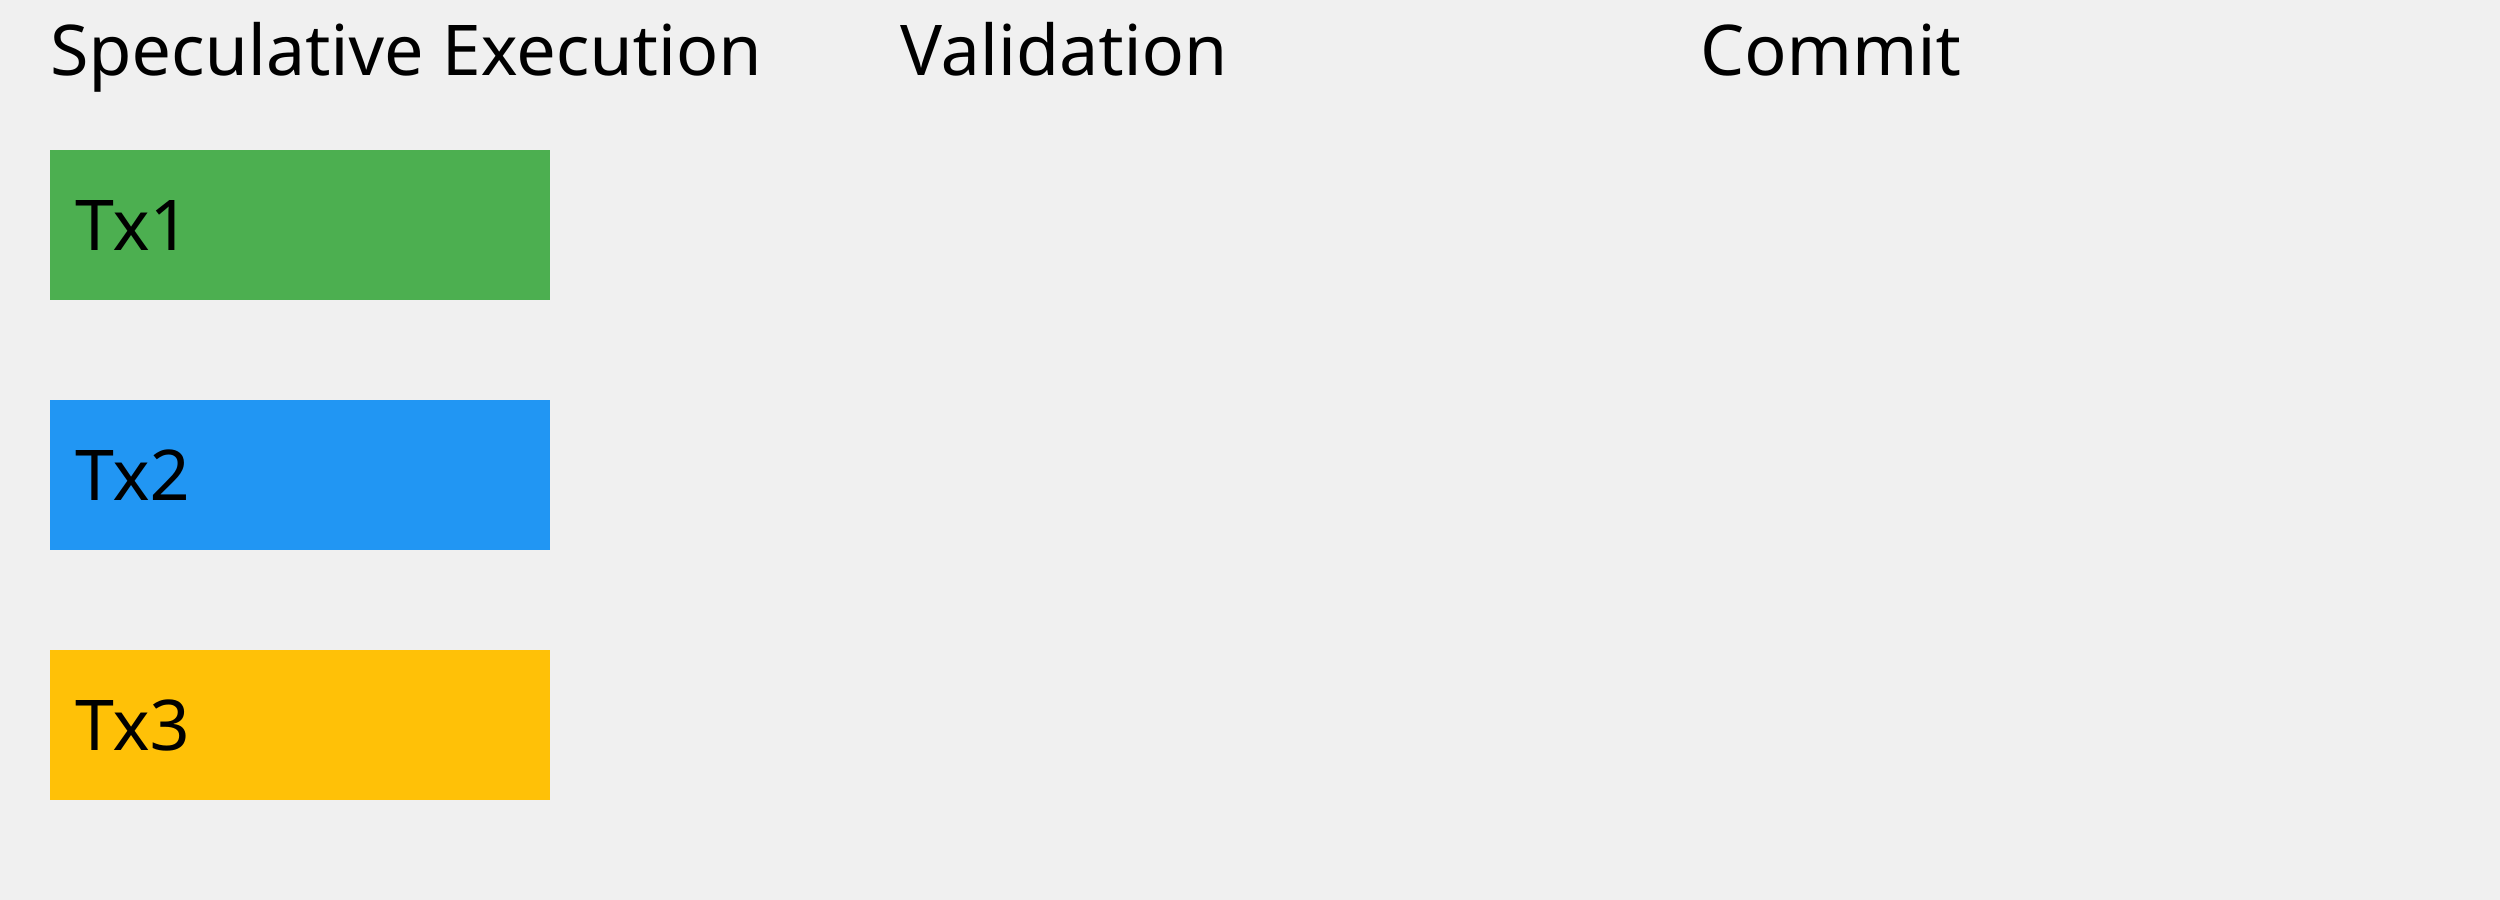
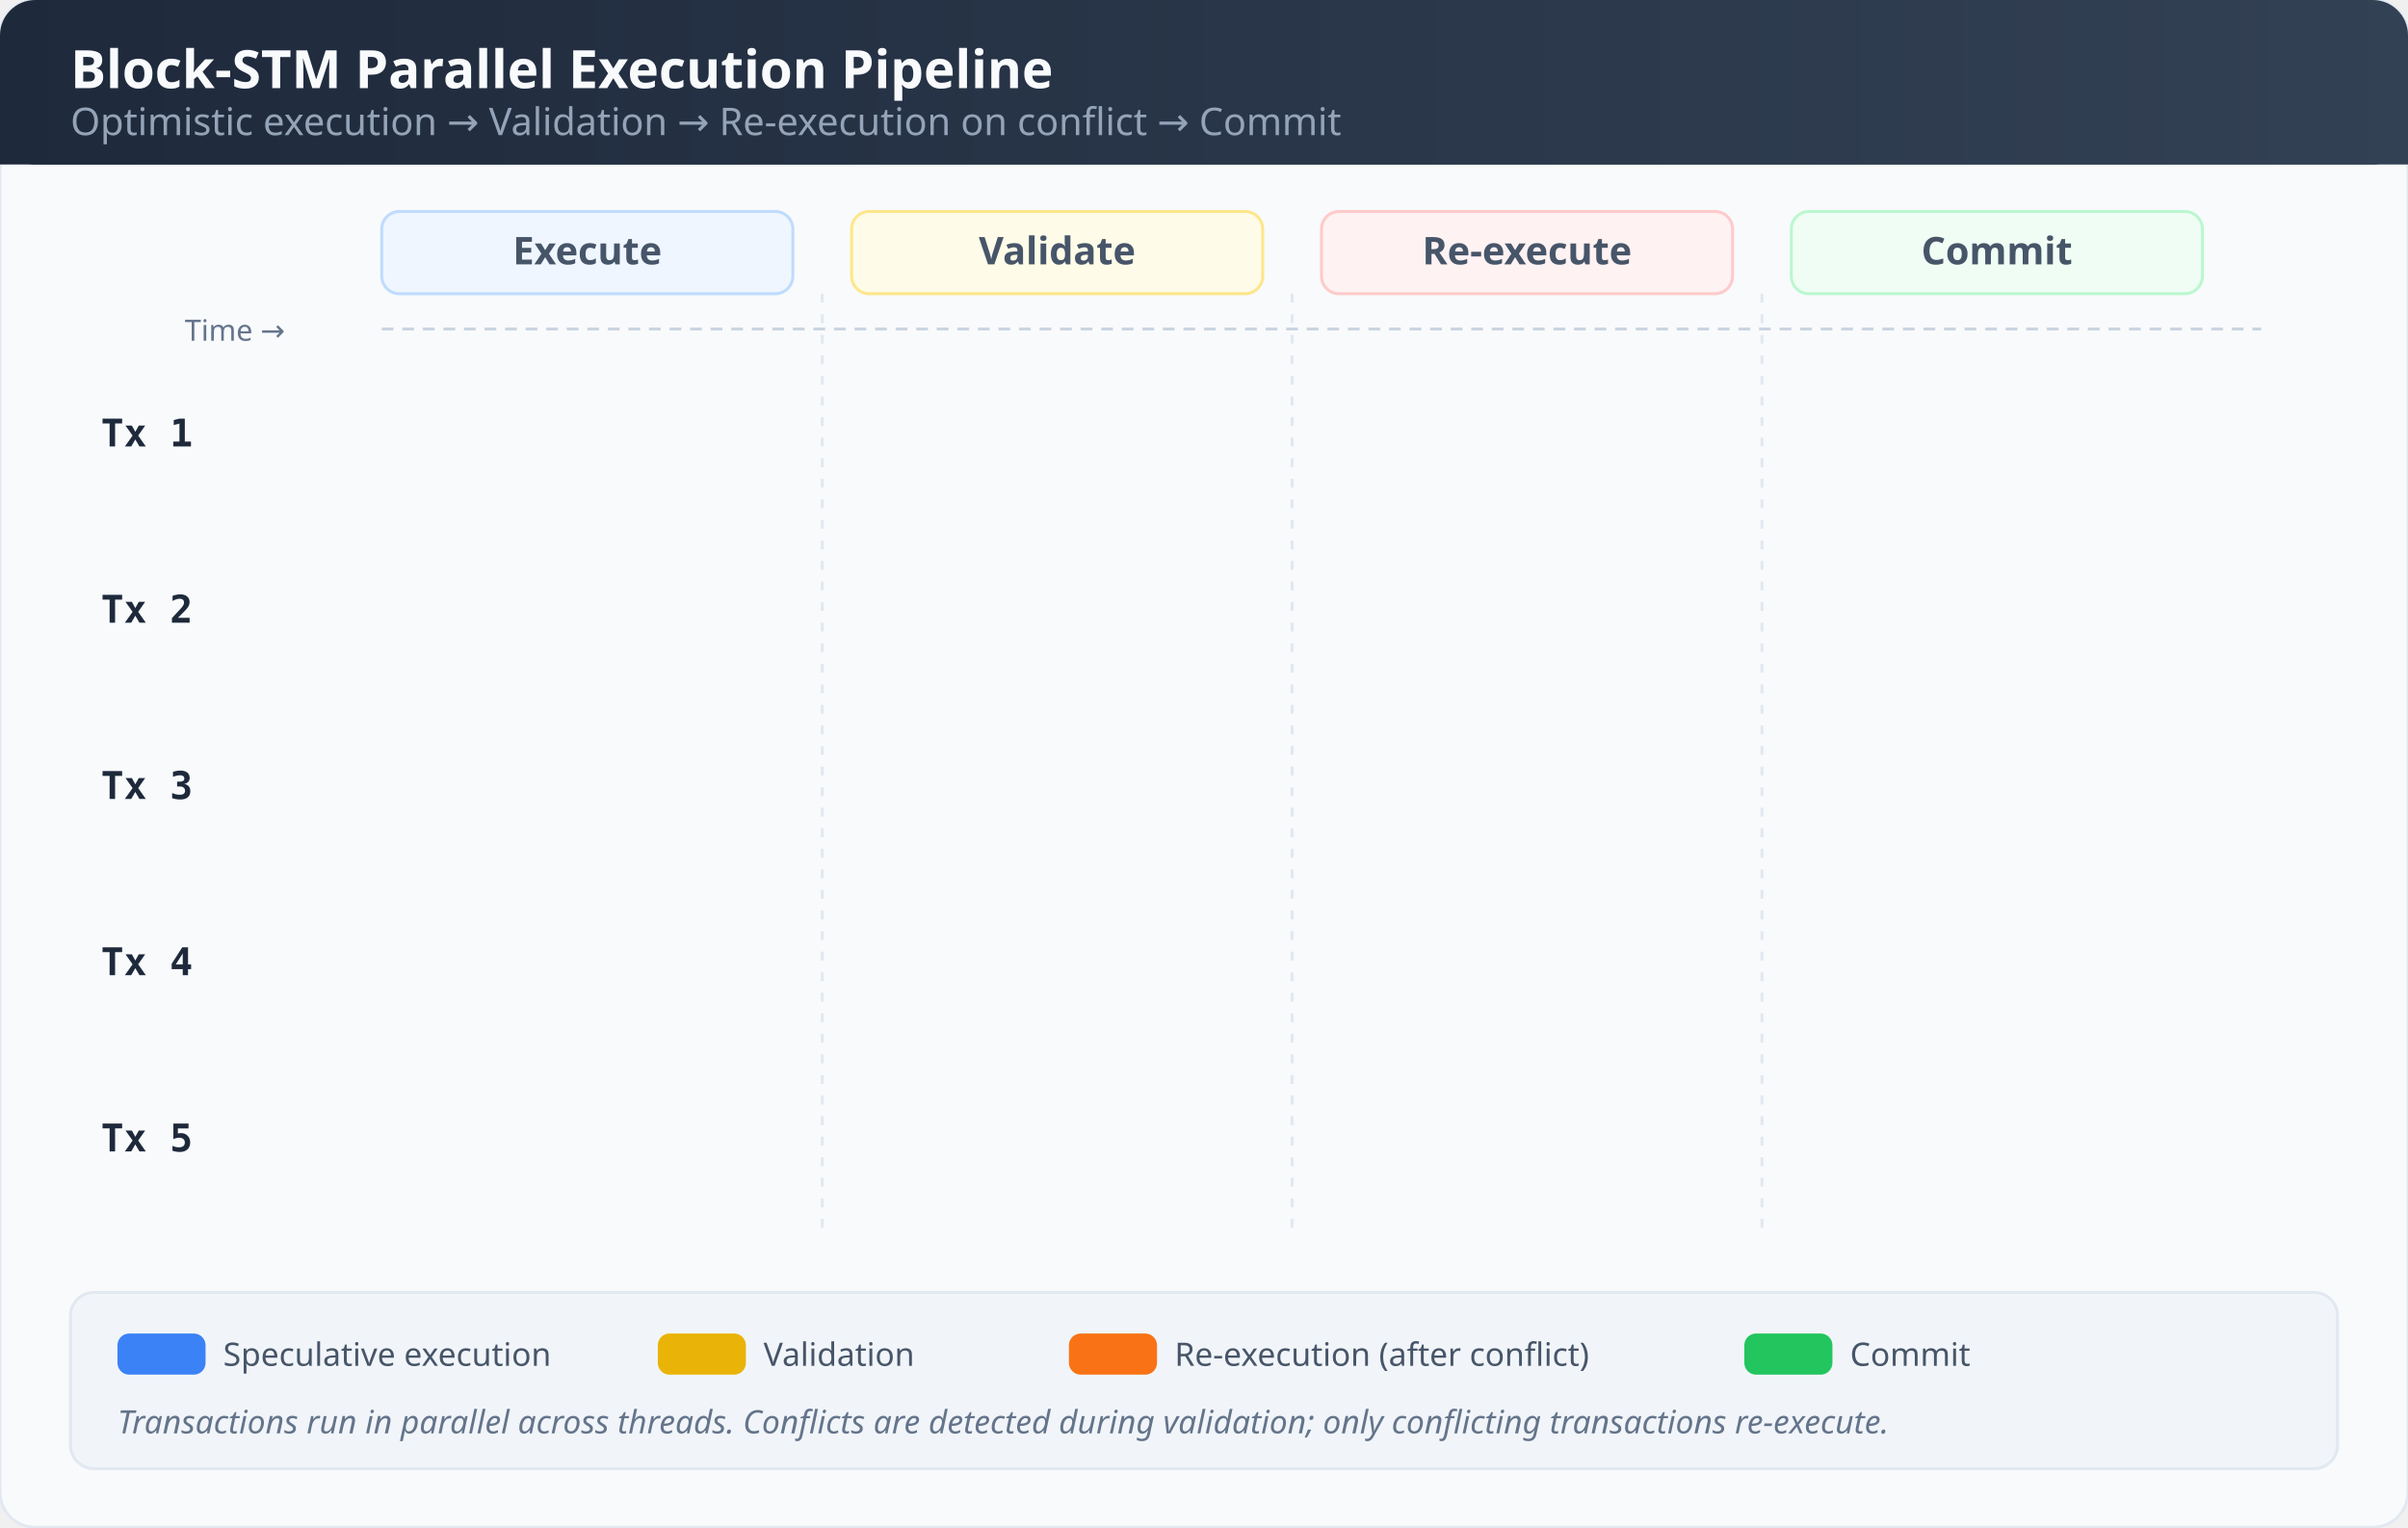
- <svg xmlns="http://www.w3.org/2000/svg" width="500" height="180">
+ <svg xmlns="http://www.w3.org/2000/svg" viewBox="0 0 820 520" width="820" height="520">
+   <defs>
+     <marker id="arrowhead" markerWidth="8" markerHeight="6" refX="8" refY="3" orient="auto">
+       <polygon points="0 0, 8 3, 0 6" fill="#64748b" />
+     </marker>
+     <linearGradient id="headerGrad" x1="0" y1="0" x2="1" y2="0">
+       <stop offset="0%" stop-color="#1e293b" />
+       <stop offset="100%" stop-color="#334155" />
+     </linearGradient>
+     <linearGradient id="commitGrad" x1="0" y1="0" x2="0" y2="1">
+       <stop offset="0%" stop-color="#22c55e" />
+       <stop offset="100%" stop-color="#16a34a" />
+     </linearGradient>
+     <filter id="shadow" x="-4%" y="-4%" width="108%" height="116%">
+       <feDropShadow dx="0" dy="2" stdDeviation="3" flood-opacity="0.12" />
+     </filter>
+   </defs>
  <style>
-     .label { font: 14px sans-serif; }
+     @keyframes fadeIn { from { opacity: 0; } to { opacity: 1; } }
+     @keyframes pulse { 0%,100% { opacity: 1; } 50% { opacity: 0.6; } }
+ 
+     .title     { font: bold 18px 'Segoe UI', system-ui, sans-serif; fill: #f8fafc; }
+     .subtitle  { font: 13px 'Segoe UI', system-ui, sans-serif; fill: #94a3b8; }
+     .colHead   { font: bold 13px 'Segoe UI', system-ui, sans-serif; fill: #475569; text-anchor: middle; }
+     .txLabel   { font: bold 12px 'Segoe UI Mono', 'SF Mono', monospace; fill: #fff; text-anchor: middle; dominant-baseline: central; }
+     .stageLabel{ font: 11px 'Segoe UI', system-ui, sans-serif; fill: #94a3b8; text-anchor: middle; }
+     .timeLabel { font: 10px 'Segoe UI', system-ui, sans-serif; fill: #64748b; text-anchor: middle; }
+     .legend    { font: 11px 'Segoe UI', system-ui, sans-serif; fill: #475569; }
+     .conflictX { font: bold 16px 'Segoe UI', system-ui, sans-serif; fill: #ef4444; text-anchor: middle; dominant-baseline: central; }
+     .note      { font: italic 11px 'Segoe UI', system-ui, sans-serif; fill: #64748b; }
  </style>
-   <text x="10" y="15" class="label">Speculative Execution</text>
-   <text x="180" y="15" class="label">Validation</text>
-   <text x="340" y="15" class="label">Commit</text>
-   <rect id="tx1" x="10" y="30" width="100" height="30" fill="#4CAF50">
-     <animate attributeName="x" values="10;180;340" keyTimes="0;0.5;1" dur="6s" fill="freeze" />
-   </rect>
-   <text x="15" y="50" class="label">Tx1</text>
-   <rect id="tx2" x="10" y="80" width="100" height="30" fill="#2196F3">
-     <animate attributeName="x" values="10;180;10;180;340" keyTimes="0;0.33;0.40;0.73;1" dur="6s" fill="freeze" />
-     <animate attributeName="fill" values="#2196F3;#2196F3;#f44336;#f44336;#2196F3" keyTimes="0;0.33;0.40;0.73;1" dur="6s" fill="freeze" />
-   </rect>
-   <text x="15" y="100" class="label">Tx2</text>
-   <rect id="tx3" x="10" y="130" width="100" height="30" fill="#FFC107">
-     <animate attributeName="x" values="10;180;340" keyTimes="0;0.5;1" dur="6s" fill="freeze" />
-   </rect>
-   <text x="15" y="150" class="label">Tx3</text>
+   <rect width="820" height="520" rx="12" fill="#f8fafc" stroke="#e2e8f0" stroke-width="1" />
+   <rect width="820" height="56" rx="12" fill="url(#headerGrad)" />
+   <rect y="44" width="820" height="12" fill="url(#headerGrad)" />
+   <text x="24" y="30" class="title">Block-STM  Parallel Execution Pipeline</text>
+   <text x="24" y="46" class="subtitle">Optimistic execution → Validation → Re-execution on conflict → Commit</text>
+   <g transform="translate(0,72)">
+     <rect x="130" y="0" width="140" height="28" rx="6" fill="#eff6ff" stroke="#bfdbfe" stroke-width="1" />
+     <text x="200" y="18" class="colHead" fill="#2563eb">Execute</text>
+     <rect x="290" y="0" width="140" height="28" rx="6" fill="#fefce8" stroke="#fde68a" stroke-width="1" />
+     <text x="360" y="18" class="colHead" fill="#a16207">Validate</text>
+     <rect x="450" y="0" width="140" height="28" rx="6" fill="#fef2f2" stroke="#fecaca" stroke-width="1" />
+     <text x="520" y="18" class="colHead" fill="#dc2626">Re-execute</text>
+     <rect x="610" y="0" width="140" height="28" rx="6" fill="#f0fdf4" stroke="#bbf7d0" stroke-width="1" />
+     <text x="680" y="18" class="colHead" fill="#16a34a">Commit</text>
+   </g>
+   <line x1="130" y1="112" x2="770" y2="112" stroke="#cbd5e1" stroke-width="1" stroke-dasharray="4,3" />
+   <text x="80" y="116" class="timeLabel">Time →</text>
+   <g>
+     <text x="50" y="152" font-size="13" font-family="'Segoe UI Mono', monospace" font-weight="bold" fill="#1e293b" text-anchor="middle">Tx 1</text>
+     <rect x="140" y="136" rx="6" ry="6" width="0" height="30" fill="#3b82f6" filter="url(#shadow)">
+       <animate attributeName="width" values="0;120" begin="0.3s" dur="0.6s" fill="freeze" />
+     </rect>
+     <text x="200" y="152" class="txLabel" opacity="0">
+       <animate attributeName="opacity" values="0;1" begin="0.6s" dur="0.3s" fill="freeze" />
+       exec
+     </text>
+     <rect x="290" y="136" rx="6" ry="6" width="0" height="30" fill="#eab308" filter="url(#shadow)">
+       <animate attributeName="width" values="0;100" begin="1.2s" dur="0.5s" fill="freeze" />
+     </rect>
+     <text x="340" y="152" class="txLabel" opacity="0">
+       <animate attributeName="opacity" values="0;1" begin="1.5s" dur="0.3s" fill="freeze" />
+       valid ✓
+     </text>
+     <rect x="620" y="136" rx="6" ry="6" width="0" height="30" fill="url(#commitGrad)" filter="url(#shadow)">
+       <animate attributeName="width" values="0;120" begin="2.0s" dur="0.5s" fill="freeze" />
+     </rect>
+     <text x="680" y="152" class="txLabel" opacity="0">
+       <animate attributeName="opacity" values="0;1" begin="2.3s" dur="0.3s" fill="freeze" />
+       commit
+     </text>
+   </g>
+   <g>
+     <text x="50" y="212" font-size="13" font-family="'Segoe UI Mono', monospace" font-weight="bold" fill="#1e293b" text-anchor="middle">Tx 2</text>
+     <rect x="160" y="196" rx="6" ry="6" width="0" height="30" fill="#3b82f6" filter="url(#shadow)">
+       <animate attributeName="width" values="0;120" begin="0.5s" dur="0.6s" fill="freeze" />
+     </rect>
+     <text x="220" y="212" class="txLabel" opacity="0">
+       <animate attributeName="opacity" values="0;1" begin="0.8s" dur="0.3s" fill="freeze" />
+       exec
+     </text>
+     <rect x="300" y="196" rx="6" ry="6" width="0" height="30" fill="#fbbf24" filter="url(#shadow)">
+       <animate attributeName="width" values="0;100" begin="1.4s" dur="0.5s" fill="freeze" />
+     </rect>
+     <text x="350" y="212" class="txLabel" opacity="0" fill="#fff">
+       <animate attributeName="opacity" values="0;1" begin="1.7s" dur="0.3s" fill="freeze" />
+       conflict
+     </text>
+     <text x="410" y="212" class="conflictX" opacity="0">
+       <animate attributeName="opacity" values="0;1;1;0.4;1" begin="1.9s" dur="1s" fill="freeze" />
+       ✗
+     </text>
+     <rect x="460" y="196" rx="6" ry="6" width="0" height="30" fill="#f97316" filter="url(#shadow)">
+       <animate attributeName="width" values="0;120" begin="2.8s" dur="0.6s" fill="freeze" />
+     </rect>
+     <text x="520" y="212" class="txLabel" opacity="0">
+       <animate attributeName="opacity" values="0;1" begin="3.1s" dur="0.3s" fill="freeze" />
+       re-exec
+     </text>
+     <rect x="620" y="196" rx="6" ry="6" width="0" height="30" fill="url(#commitGrad)" filter="url(#shadow)">
+       <animate attributeName="width" values="0;120" begin="3.8s" dur="0.5s" fill="freeze" />
+     </rect>
+     <text x="680" y="212" class="txLabel" opacity="0">
+       <animate attributeName="opacity" values="0;1" begin="4.1s" dur="0.3s" fill="freeze" />
+       commit
+     </text>
+   </g>
+   <g>
+     <text x="50" y="272" font-size="13" font-family="'Segoe UI Mono', monospace" font-weight="bold" fill="#1e293b" text-anchor="middle">Tx 3</text>
+     <rect x="140" y="256" rx="6" ry="6" width="0" height="30" fill="#3b82f6" filter="url(#shadow)">
+       <animate attributeName="width" values="0;120" begin="0.4s" dur="0.6s" fill="freeze" />
+     </rect>
+     <text x="200" y="272" class="txLabel" opacity="0">
+       <animate attributeName="opacity" values="0;1" begin="0.7s" dur="0.3s" fill="freeze" />
+       exec
+     </text>
+     <rect x="290" y="256" rx="6" ry="6" width="0" height="30" fill="#eab308" filter="url(#shadow)">
+       <animate attributeName="width" values="0;100" begin="1.3s" dur="0.5s" fill="freeze" />
+     </rect>
+     <text x="340" y="272" class="txLabel" opacity="0">
+       <animate attributeName="opacity" values="0;1" begin="1.6s" dur="0.3s" fill="freeze" />
+       valid ✓
+     </text>
+     <rect x="620" y="256" rx="6" ry="6" width="0" height="30" fill="url(#commitGrad)" filter="url(#shadow)">
+       <animate attributeName="width" values="0;120" begin="2.2s" dur="0.5s" fill="freeze" />
+     </rect>
+     <text x="680" y="272" class="txLabel" opacity="0">
+       <animate attributeName="opacity" values="0;1" begin="2.5s" dur="0.3s" fill="freeze" />
+       commit
+     </text>
+   </g>
+   <g>
+     <text x="50" y="332" font-size="13" font-family="'Segoe UI Mono', monospace" font-weight="bold" fill="#1e293b" text-anchor="middle">Tx 4</text>
+     <rect x="180" y="316" rx="6" ry="6" width="0" height="30" fill="#3b82f6" filter="url(#shadow)">
+       <animate attributeName="width" values="0;100" begin="0.6s" dur="0.5s" fill="freeze" />
+     </rect>
+     <text x="230" y="332" class="txLabel" opacity="0">
+       <animate attributeName="opacity" values="0;1" begin="0.9s" dur="0.3s" fill="freeze" />
+       exec
+     </text>
+     <rect x="310" y="316" rx="6" ry="6" width="0" height="30" fill="#eab308" filter="url(#shadow)">
+       <animate attributeName="width" values="0;80" begin="1.5s" dur="0.5s" fill="freeze" />
+     </rect>
+     <text x="350" y="332" class="txLabel" opacity="0">
+       <animate attributeName="opacity" values="0;1" begin="1.8s" dur="0.3s" fill="freeze" />
+       valid ✓
+     </text>
+     <rect x="620" y="316" rx="6" ry="6" width="0" height="30" fill="url(#commitGrad)" filter="url(#shadow)">
+       <animate attributeName="width" values="0;120" begin="4.5s" dur="0.5s" fill="freeze" />
+     </rect>
+     <text x="680" y="332" class="txLabel" opacity="0">
+       <animate attributeName="opacity" values="0;1" begin="4.8s" dur="0.3s" fill="freeze" />
+       commit
+     </text>
+   </g>
+   <g>
+     <text x="50" y="392" font-size="13" font-family="'Segoe UI Mono', monospace" font-weight="bold" fill="#1e293b" text-anchor="middle">Tx 5</text>
+     <rect x="160" y="376" rx="6" ry="6" width="0" height="30" fill="#3b82f6" filter="url(#shadow)">
+       <animate attributeName="width" values="0;110" begin="0.7s" dur="0.5s" fill="freeze" />
+     </rect>
+     <text x="215" y="392" class="txLabel" opacity="0">
+       <animate attributeName="opacity" values="0;1" begin="1.0s" dur="0.3s" fill="freeze" />
+       exec
+     </text>
+     <rect x="300" y="376" rx="6" ry="6" width="0" height="30" fill="#eab308" filter="url(#shadow)">
+       <animate attributeName="width" values="0;90" begin="1.5s" dur="0.5s" fill="freeze" />
+     </rect>
+     <text x="345" y="392" class="txLabel" opacity="0">
+       <animate attributeName="opacity" values="0;1" begin="1.8s" dur="0.3s" fill="freeze" />
+       valid ✓
+     </text>
+     <rect x="620" y="376" rx="6" ry="6" width="0" height="30" fill="url(#commitGrad)" filter="url(#shadow)">
+       <animate attributeName="width" values="0;120" begin="5.2s" dur="0.5s" fill="freeze" />
+     </rect>
+     <text x="680" y="392" class="txLabel" opacity="0">
+       <animate attributeName="opacity" values="0;1" begin="5.5s" dur="0.3s" fill="freeze" />
+       commit
+     </text>
+   </g>
+   <line x1="280" y1="100" x2="280" y2="420" stroke="#e2e8f0" stroke-width="1" stroke-dasharray="3,4" />
+   <line x1="440" y1="100" x2="440" y2="420" stroke="#e2e8f0" stroke-width="1" stroke-dasharray="3,4" />
+   <line x1="600" y1="100" x2="600" y2="420" stroke="#e2e8f0" stroke-width="1" stroke-dasharray="3,4" />
+   <g opacity="0">
+     <animate attributeName="opacity" values="0;1" begin="2.4s" dur="0.5s" fill="freeze" />
+     <path d="M 400,226 C 400,250 430,250 460,226" fill="none" stroke="#ef4444" stroke-width="2" stroke-dasharray="5,3" marker-end="url(#arrowhead)" />
+     <text x="430" y="252" class="note" text-anchor="middle" fill="#ef4444">read-set invalidated</text>
+   </g>
+   <g transform="translate(24, 440)">
+     <rect x="0" y="0" width="772" height="60" rx="8" fill="#f1f5f9" stroke="#e2e8f0" stroke-width="1" />
+     <rect x="16" y="14" width="30" height="14" rx="4" fill="#3b82f6" />
+     <text x="52" y="25" class="legend">Speculative execution</text>
+     <rect x="200" y="14" width="30" height="14" rx="4" fill="#eab308" />
+     <text x="236" y="25" class="legend">Validation</text>
+     <rect x="340" y="14" width="30" height="14" rx="4" fill="#f97316" />
+     <text x="376" y="25" class="legend">Re-execution (after conflict)</text>
+     <rect x="570" y="14" width="30" height="14" rx="4" fill="#22c55e" />
+     <text x="606" y="25" class="legend">Commit</text>
+     <text x="16" y="48" class="note">Transactions run in parallel across threads. Conflicts are detected during validation; only conflicting transactions re-execute.</text>
+   </g>
</svg>
